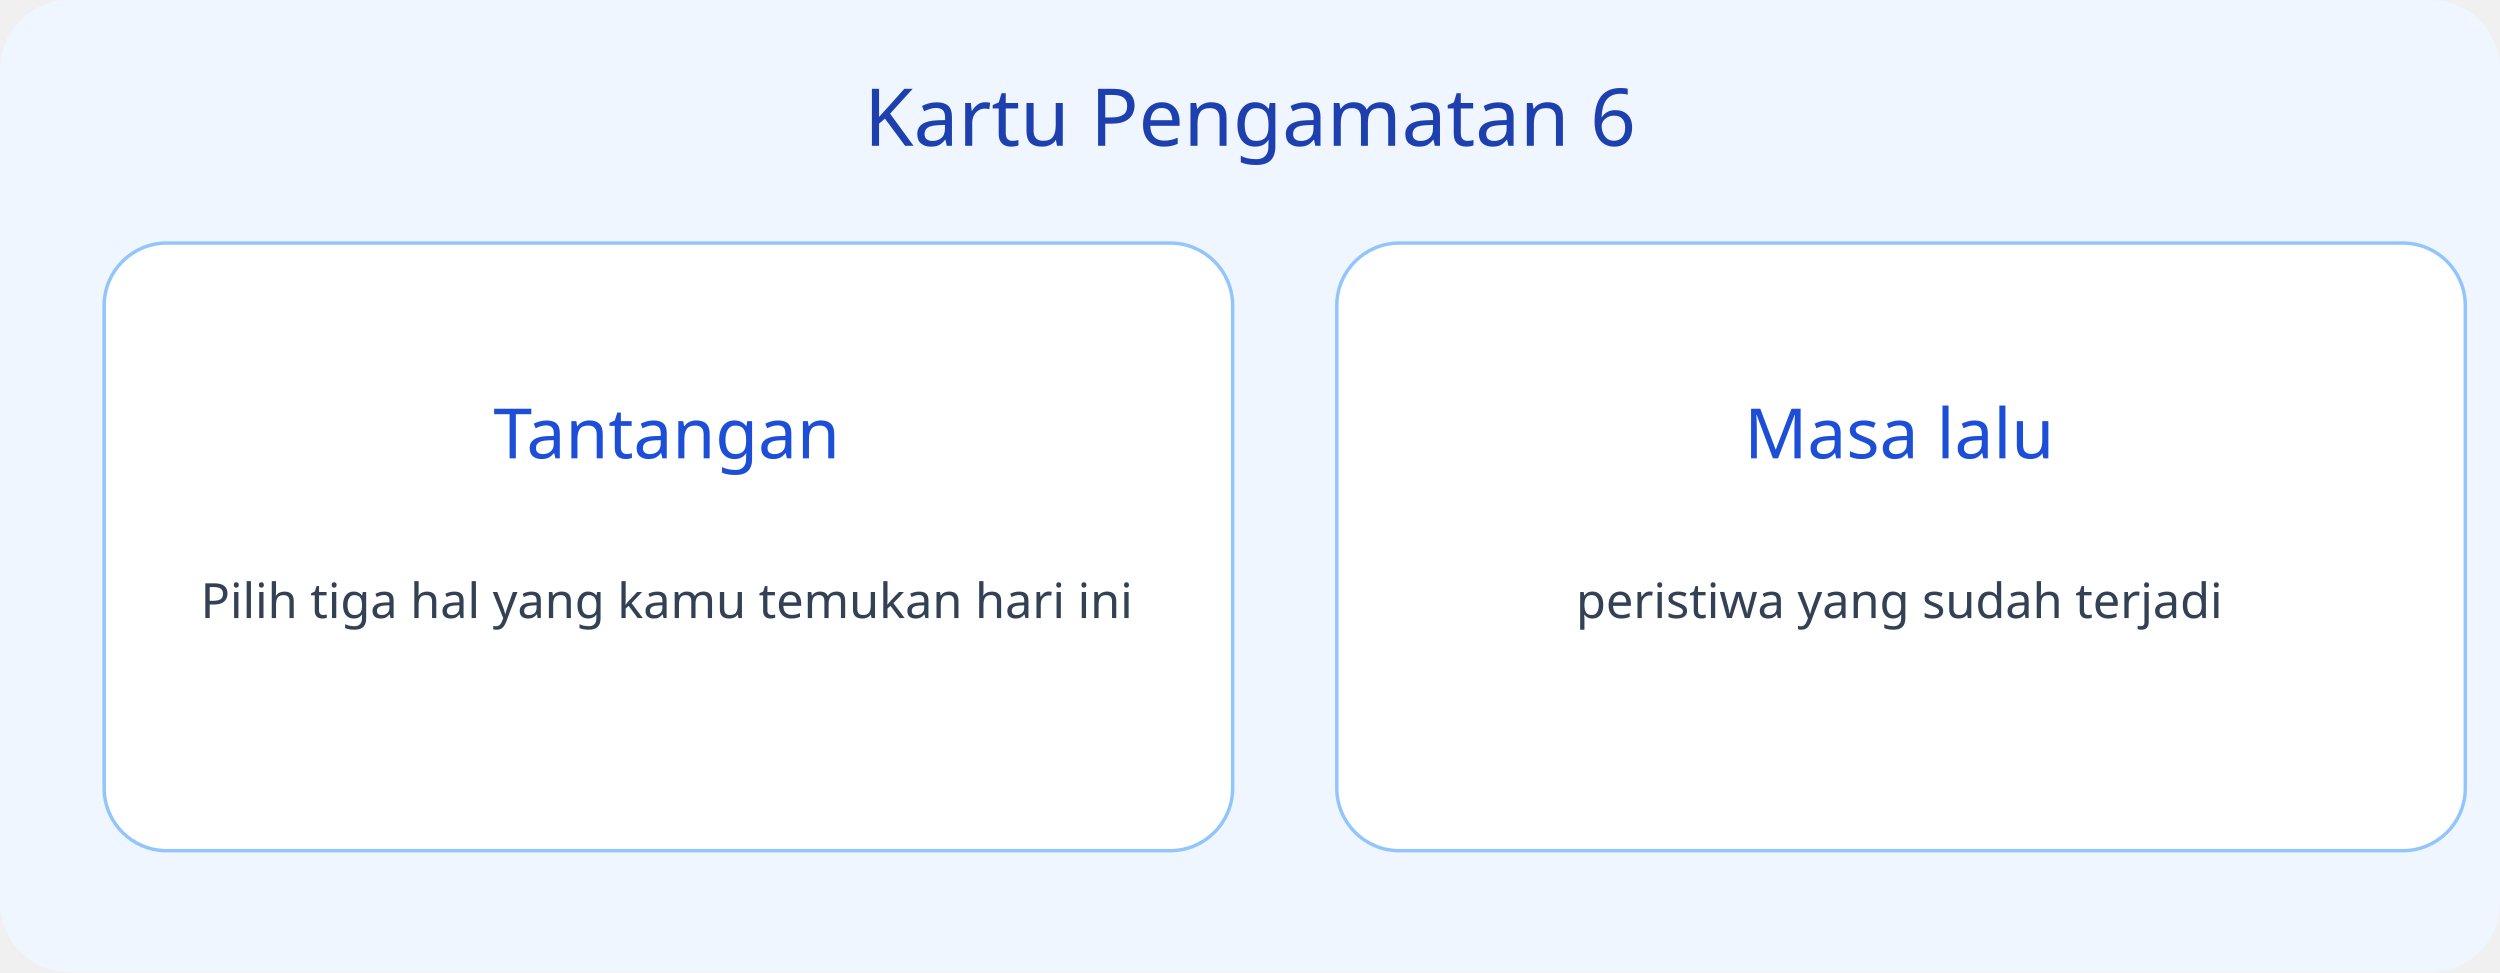
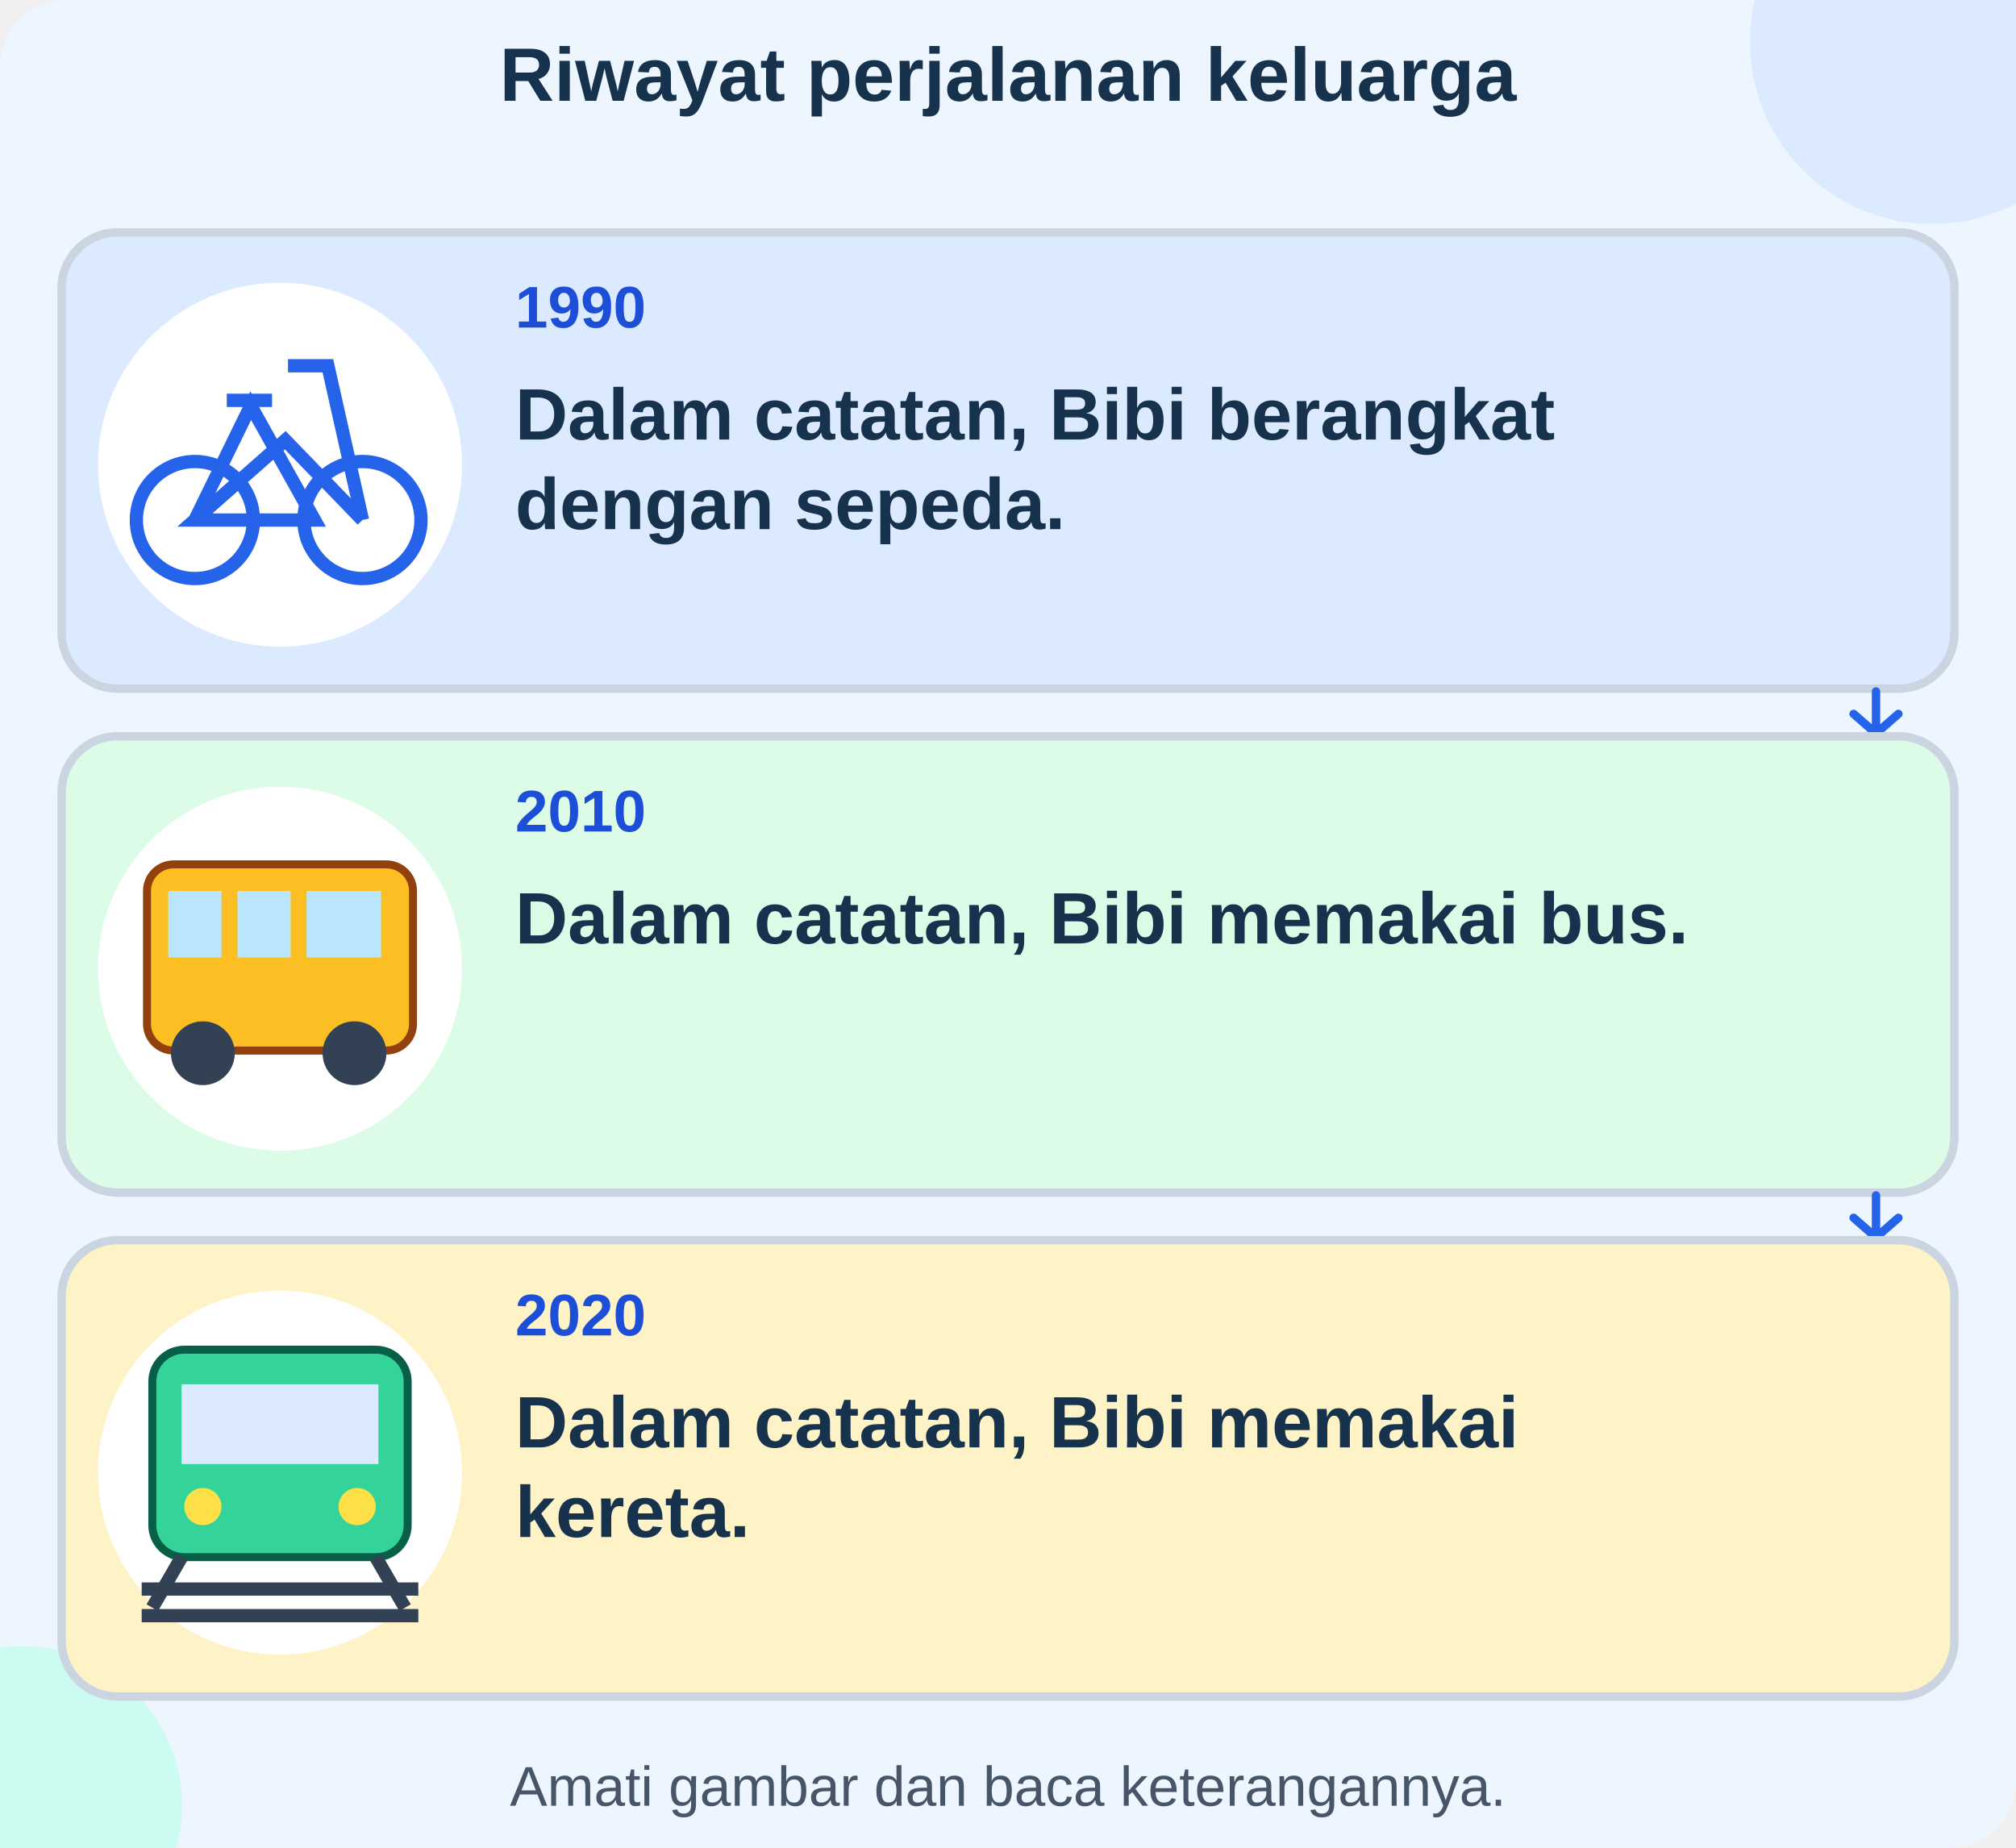
- <svg xmlns="http://www.w3.org/2000/svg" viewBox="0 0 720 280">
-   <rect width="720" height="280" rx="20" fill="#eff6ff" />
-   <text x="360" y="42" font-size="23" text-anchor="middle" font-family="sans-serif" fill="#1e40af">Kartu Pengamatan 6</text>
-   <rect x="30" y="70" width="325" height="175" rx="18" fill="white" stroke="#93c5fd" />
-   <text x="192" y="132" font-size="20" text-anchor="middle" font-family="sans-serif" fill="#1d4ed8">Tantangan</text>
-   <text x="192" y="178" font-size="14" text-anchor="middle" font-family="sans-serif" fill="#334155">Pilih tiga hal yang kamu temukan hari ini</text>
-   <rect x="385" y="70" width="325" height="175" rx="18" fill="white" stroke="#93c5fd" />
-   <text x="547" y="132" font-size="20" text-anchor="middle" font-family="sans-serif" fill="#1d4ed8">Masa lalu</text>
-   <text x="547" y="178" font-size="14" text-anchor="middle" font-family="sans-serif" fill="#334155">peristiwa yang sudah terjadi</text>
+ <svg xmlns="http://www.w3.org/2000/svg" viewBox="0 0 720 660" role="img" aria-labelledby="title desc">
+   <g font-family="Arial, sans-serif">
+     <rect x="0" y="0" width="720" height="660" rx="24" fill="#edf6ff" stroke="none" stroke-width="3" />
+     <circle cx="690" cy="15" r="65" fill="#dbeafe" />
+     <circle cx="8" cy="645" r="57" fill="#ccfbf1" />
+     <text x="360" y="36" font-size="27" fill="#17324d" text-anchor="middle" font-weight="750">Riwayat perjalanan keluarga</text>
+     <rect x="22" y="83" width="676" height="163" rx="20" fill="#dbeafe" stroke="#cbd5e1" stroke-width="3" />
+     <circle cx="100" cy="166" r="65" fill="white" />
+     <g transform="translate(43 105) scale(.95)">
+       <g fill="none" stroke="#2563eb" stroke-width="5">
+         <circle cx="28" cy="85" r="22" />
+         <circle cx="91" cy="85" r="22" />
+         <path d="M28 85L49 42L73 85H28L62 55L91 85M40 40H57M63 27H78L91 85" />
+       </g>
+     </g>
+     <text x="184" y="117" font-size="21" fill="#1d4ed8" text-anchor="start" font-weight="750">1990</text>
+     <text x="184" y="157" font-size="26" fill="#17324d" text-anchor="start" font-weight="600">Dalam catatan, Bibi berangkat</text>
+     <text x="184" y="189" font-size="26" fill="#17324d" text-anchor="start" font-weight="600">dengan sepeda.</text>
+     <path d="M670 247 L670 261 M662 255 L670 262 L678 255" fill="none" stroke="#2563eb" stroke-width="3" stroke-linecap="round" stroke-linejoin="round" />
+     <rect x="22" y="263" width="676" height="163" rx="20" fill="#dcfce7" stroke="#cbd5e1" stroke-width="3" />
+     <circle cx="100" cy="346" r="65" fill="white" />
+     <g transform="translate(43 285) scale(.95)">
+       <rect x="10" y="25" width="100" height="70" rx="10" fill="#fbbf24" stroke="#92400e" stroke-width="3" />
+       <g fill="#bae6fd">
+         <rect x="18" y="35" width="20" height="25" />
+         <rect x="44" y="35" width="20" height="25" />
+         <rect x="70" y="35" width="28" height="25" />
+       </g>
+       <circle cx="31" cy="96" r="12" fill="#334155" />
+       <circle cx="88" cy="96" r="12" fill="#334155" />
+     </g>
+     <text x="184" y="297" font-size="21" fill="#1d4ed8" text-anchor="start" font-weight="750">2010</text>
+     <text x="184" y="337" font-size="26" fill="#17324d" text-anchor="start" font-weight="600">Dalam catatan, Bibi memakai bus.</text>
+     <path d="M670 427 L670 441 M662 435 L670 442 L678 435" fill="none" stroke="#2563eb" stroke-width="3" stroke-linecap="round" stroke-linejoin="round" />
+     <rect x="22" y="443" width="676" height="163" rx="20" fill="#fef3c7" stroke="#cbd5e1" stroke-width="3" />
+     <circle cx="100" cy="526" r="65" fill="white" />
+     <g transform="translate(43 465) scale(.95)">
+       <rect x="12" y="18" width="96" height="78" rx="12" fill="#34d399" stroke="#065f46" stroke-width="3" />
+       <rect x="23" y="31" width="74" height="30" fill="#dbeafe" />
+       <path d="M23 96L12 115M96 96L107 115M8 108H112M8 118H112" stroke="#334155" stroke-width="5" />
+       <circle cx="31" cy="77" r="7" fill="#fde047" />
+       <circle cx="89" cy="77" r="7" fill="#fde047" />
+     </g>
+     <text x="184" y="477" font-size="21" fill="#1d4ed8" text-anchor="start" font-weight="750">2020</text>
+     <text x="184" y="517" font-size="26" fill="#17324d" text-anchor="start" font-weight="600">Dalam catatan, Bibi memakai</text>
+     <text x="184" y="549" font-size="26" fill="#17324d" text-anchor="start" font-weight="600">kereta.</text>
+     <text x="360" y="645" font-size="20" fill="#475569" text-anchor="middle" font-weight="500">Amati gambar dan baca keterangannya.</text>
+   </g>
</svg>
